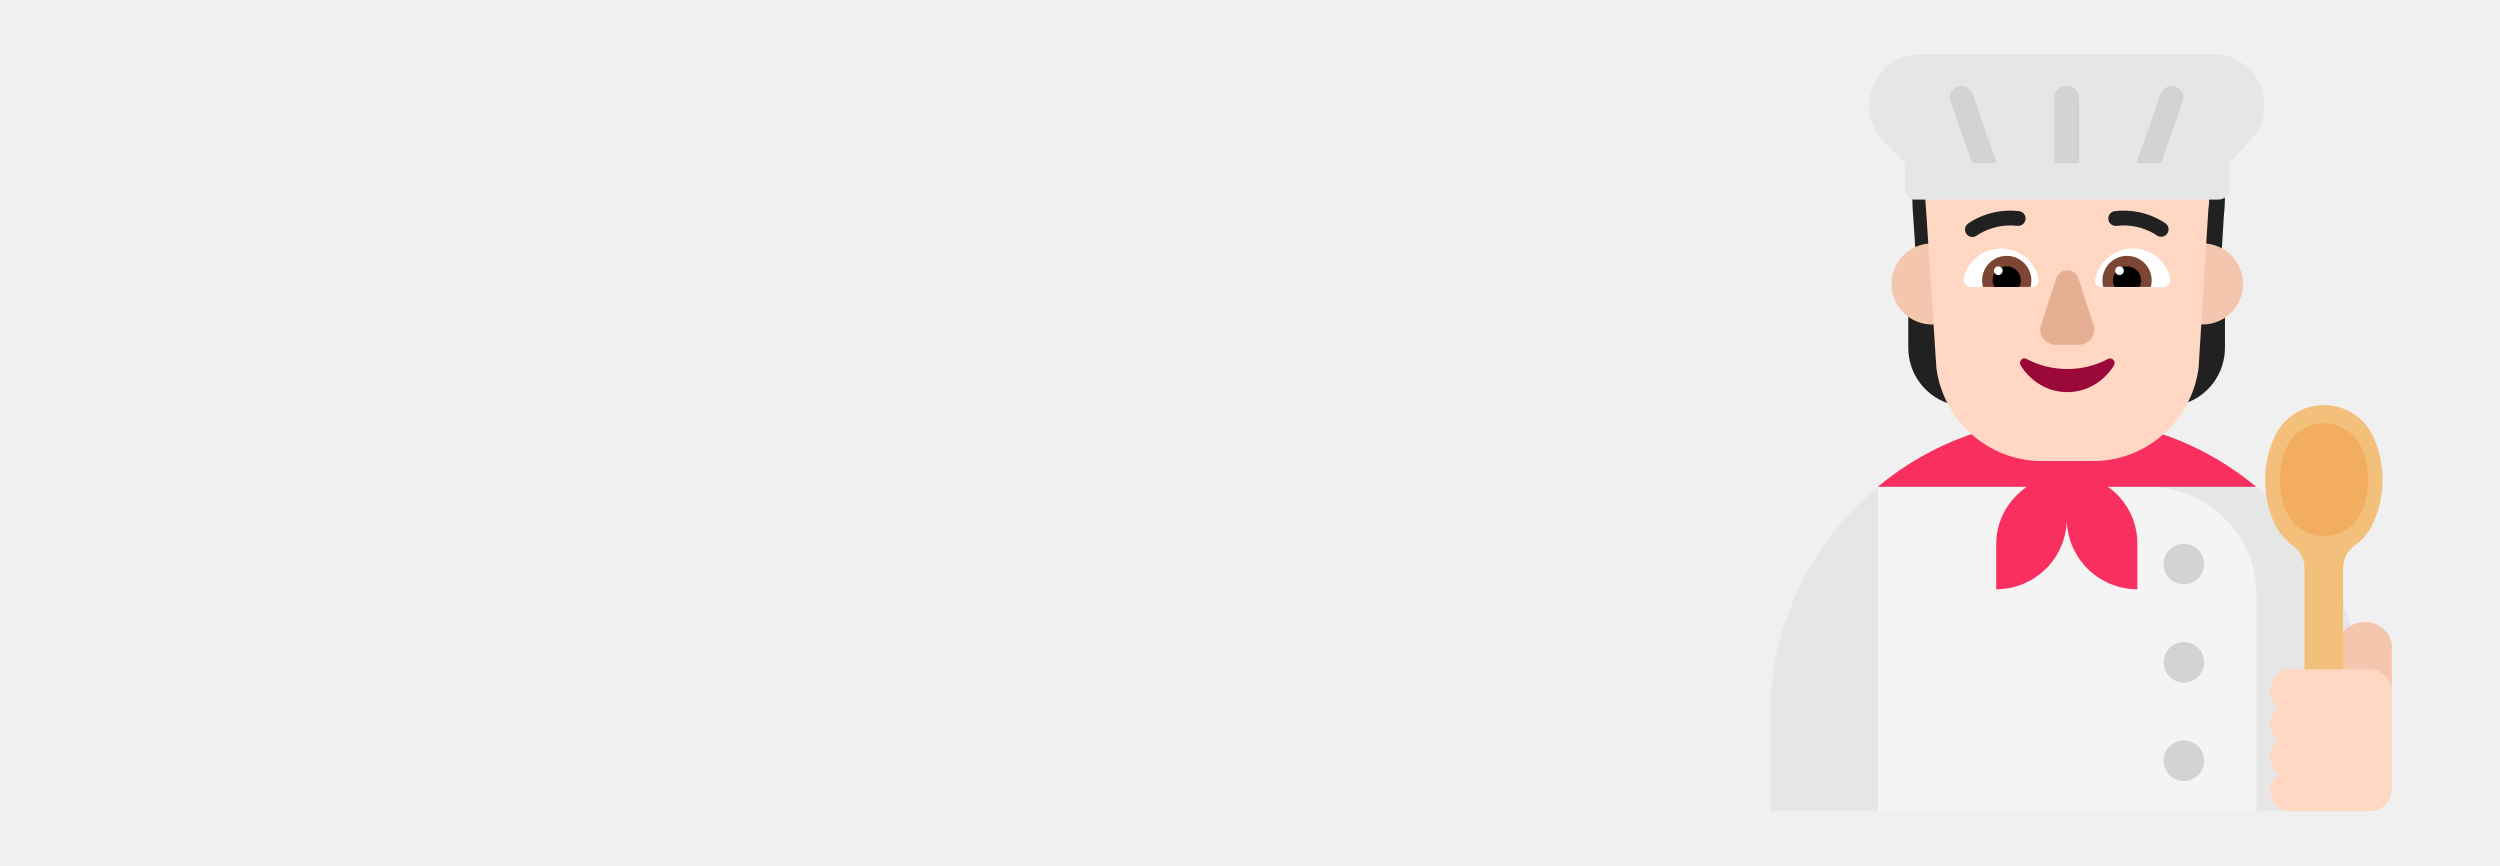
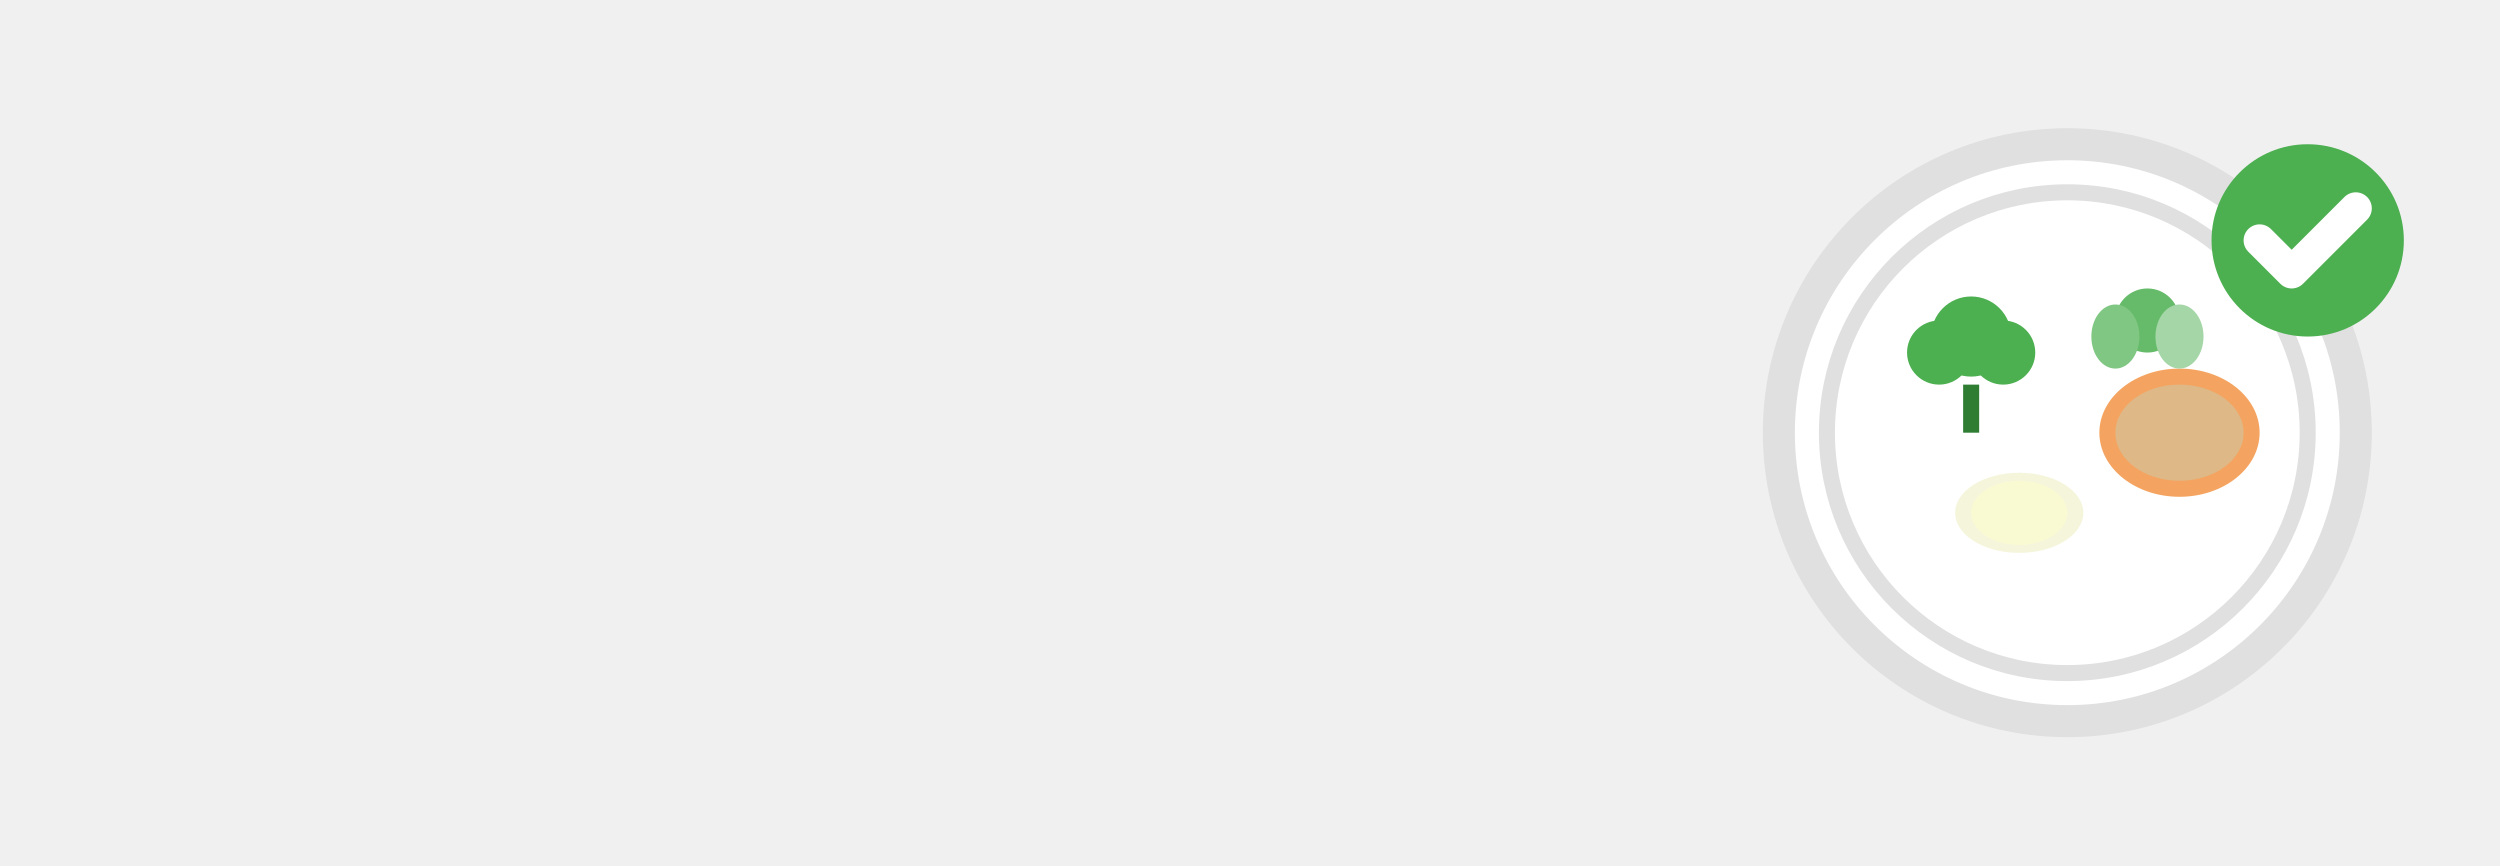
<svg xmlns="http://www.w3.org/2000/svg" width="156" height="54" viewBox="0 0 156 54" fill="none">
-   <path d="M140.779 30.375L136.594 29.531L134.063 30.375L137.438 38.812L140.812 50.625H147.562V44.715C147.562 38.942 144.906 33.779 140.779 30.375ZM117.188 50.625L120.563 40.5L117.188 30.375C115.075 32.12 113.375 34.311 112.208 36.79C111.041 39.269 110.437 41.975 110.438 44.715V50.625H117.188Z" fill="#E6E6E6" />
-   <path d="M117.188 30.375L125.625 28.688L134.062 30.375C137.736 30.375 140.812 33.406 140.812 37.13V50.625H117.188V30.375Z" fill="#F4F4F4" />
-   <path d="M140.785 30.375H131.531C132.106 30.777 132.574 31.312 132.895 31.936C133.215 32.559 133.379 33.252 133.371 33.953V36.771C132.204 36.771 131.086 36.308 130.26 35.484C129.434 34.661 128.969 33.543 128.966 32.377C128.964 33.543 128.498 34.661 127.673 35.484C126.847 36.308 125.728 36.771 124.562 36.771V33.953C124.562 32.459 125.33 31.172 126.469 30.375H117.188L117.193 30.358C120.499 27.608 124.665 26.103 128.966 26.106C133.46 26.106 137.579 27.709 140.785 30.375Z" fill="#F92F60" />
-   <path d="M124.729 26.257V21.431H133.184V26.257L136.373 25.16C137.858 24.654 138.837 23.253 138.837 21.701V17.145L138.543 17.15L138.769 13.449C138.837 12.875 138.854 12.302 138.803 11.728L138.685 10.31H119.498L119.363 11.728C119.312 12.302 119.329 12.875 119.38 13.449L119.65 17.573L119.076 17.583V21.701C119.076 23.27 120.072 24.654 121.54 25.16L124.729 26.257Z" fill="#212121" />
-   <path d="M123.094 17.719C123.094 18.051 123.028 18.38 122.901 18.687C122.774 18.994 122.587 19.274 122.352 19.509C122.117 19.744 121.838 19.93 121.531 20.057C121.224 20.184 120.895 20.25 120.562 20.25C120.23 20.25 119.901 20.184 119.594 20.057C119.287 19.93 119.008 19.744 118.773 19.509C118.538 19.274 118.351 18.994 118.224 18.687C118.097 18.38 118.031 18.051 118.031 17.719C118.031 17.047 118.298 16.404 118.773 15.929C119.247 15.454 119.891 15.188 120.562 15.188C121.234 15.188 121.878 15.454 122.352 15.929C122.827 16.404 123.094 17.047 123.094 17.719ZM139.969 17.719C139.969 18.39 139.702 19.034 139.227 19.509C138.753 19.983 138.109 20.25 137.438 20.25C136.766 20.25 136.122 19.983 135.648 19.509C135.173 19.034 134.906 18.39 134.906 17.719C134.906 17.047 135.173 16.404 135.648 15.929C136.122 15.454 136.766 15.188 137.438 15.188C138.109 15.188 138.753 15.454 139.227 15.929C139.702 16.404 139.969 17.047 139.969 17.719Z" fill="#F4C6AD" />
-   <path d="M130.875 5.146H127.112C122.895 5.146 119.704 8.71 120.19 13.14L120.829 22.95C121.265 26.277 124.088 28.771 127.414 28.771H130.607C133.933 28.771 136.756 26.277 137.193 22.95L137.797 13.14C138.352 8.915 135.109 5.146 130.875 5.146Z" fill="#FFD7C2" />
-   <path d="M129 23.027C128.072 23.027 127.194 22.791 126.455 22.396C126.197 22.253 125.939 22.558 126.094 22.81C126.713 23.802 127.78 24.468 129 24.468C130.221 24.468 131.288 23.802 131.907 22.811C132.063 22.558 131.787 22.271 131.546 22.396C130.762 22.813 129.887 23.029 129 23.027Z" fill="#990838" />
-   <path d="M122.714 14.61C122.871 14.812 123.16 14.846 123.36 14.693L123.522 14.586C124.238 14.169 125.07 13.996 125.893 14.094C126.013 14.104 126.132 14.068 126.225 13.992C126.319 13.916 126.379 13.806 126.393 13.687C126.407 13.568 126.374 13.447 126.301 13.352C126.228 13.257 126.12 13.193 126.001 13.176C124.976 13.053 123.939 13.27 123.048 13.793C122.969 13.841 122.892 13.891 122.817 13.945L122.802 13.955L122.797 13.959L122.795 13.96C122.747 13.998 122.707 14.044 122.677 14.097C122.647 14.15 122.627 14.208 122.62 14.268C122.612 14.329 122.617 14.39 122.633 14.449C122.649 14.507 122.677 14.562 122.714 14.61ZM135.156 13.959L135.158 13.962C135.247 14.04 135.304 14.148 135.316 14.266C135.327 14.384 135.293 14.502 135.221 14.596C135.148 14.689 135.042 14.752 134.925 14.769C134.807 14.787 134.688 14.759 134.591 14.691L134.43 14.586C133.715 14.169 132.882 13.996 132.059 14.094C131.94 14.104 131.821 14.068 131.727 13.992C131.634 13.916 131.574 13.806 131.56 13.687C131.546 13.568 131.579 13.447 131.652 13.352C131.725 13.257 131.833 13.193 131.951 13.176C132.977 13.053 134.014 13.27 134.905 13.793C134.983 13.838 135.043 13.877 135.085 13.908L135.149 13.955L135.156 13.959Z" fill="#212121" />
-   <path d="M122.538 17.33C122.791 16.284 123.736 15.508 124.867 15.508C126.031 15.508 127.01 16.335 127.212 17.431C127.225 17.489 127.225 17.549 127.211 17.606C127.197 17.663 127.171 17.717 127.133 17.762C127.096 17.808 127.049 17.844 126.995 17.869C126.941 17.893 126.883 17.905 126.824 17.904H122.993C122.69 17.904 122.453 17.617 122.538 17.33ZM135.413 17.33C135.285 16.798 134.978 16.327 134.544 15.994C134.11 15.661 133.575 15.487 133.028 15.501C132.482 15.514 131.956 15.715 131.539 16.07C131.123 16.424 130.84 16.911 130.739 17.448C130.688 17.701 130.874 17.921 131.127 17.921H134.958C135.262 17.921 135.481 17.634 135.413 17.33Z" fill="white" />
-   <path d="M123.684 17.499C123.684 16.655 124.375 15.964 125.219 15.964C125.455 15.964 125.688 16.019 125.9 16.124C126.112 16.228 126.296 16.381 126.44 16.568C126.583 16.756 126.682 16.974 126.728 17.205C126.774 17.437 126.766 17.676 126.704 17.904H123.734C123.701 17.772 123.684 17.636 123.684 17.499ZM134.264 17.499C134.264 16.655 133.572 15.964 132.729 15.964C132.492 15.964 132.259 16.019 132.048 16.124C131.836 16.228 131.651 16.381 131.508 16.568C131.364 16.756 131.266 16.974 131.22 17.205C131.174 17.437 131.182 17.676 131.244 17.904H134.214C134.247 17.769 134.264 17.634 134.264 17.499Z" fill="#7D4533" />
-   <path d="M125.22 16.622C125.371 16.62 125.52 16.658 125.652 16.732C125.784 16.806 125.895 16.913 125.974 17.042C126.052 17.171 126.095 17.319 126.099 17.47C126.103 17.622 126.067 17.771 125.996 17.905H124.443C124.372 17.771 124.336 17.622 124.34 17.47C124.344 17.319 124.387 17.171 124.466 17.042C124.544 16.913 124.655 16.806 124.787 16.732C124.919 16.658 125.068 16.62 125.22 16.622ZM132.729 16.622C132.578 16.62 132.429 16.658 132.296 16.732C132.164 16.806 132.053 16.913 131.975 17.042C131.897 17.171 131.853 17.319 131.85 17.47C131.846 17.622 131.881 17.771 131.953 17.905H133.505C133.573 17.787 133.606 17.651 133.606 17.5C133.606 17.01 133.218 16.622 132.729 16.622Z" fill="black" />
-   <path d="M124.966 16.892C124.966 16.964 124.937 17.032 124.887 17.083C124.836 17.134 124.767 17.162 124.696 17.162C124.624 17.162 124.555 17.134 124.505 17.083C124.454 17.032 124.426 16.964 124.426 16.892C124.426 16.82 124.454 16.752 124.505 16.701C124.555 16.651 124.624 16.622 124.696 16.622C124.767 16.622 124.836 16.651 124.887 16.701C124.937 16.752 124.966 16.82 124.966 16.892ZM132.526 16.892C132.526 16.964 132.497 17.032 132.447 17.083C132.396 17.134 132.327 17.162 132.256 17.162C132.184 17.162 132.115 17.134 132.065 17.083C132.014 17.032 131.986 16.964 131.986 16.892C131.986 16.82 132.014 16.752 132.065 16.701C132.115 16.651 132.184 16.622 132.256 16.622C132.327 16.622 132.396 16.651 132.447 16.701C132.497 16.752 132.526 16.82 132.526 16.892Z" fill="white" />
-   <path d="M128.315 17.354L127.358 20.307C127.161 20.911 127.628 21.515 128.296 21.515H129.704C130.37 21.515 130.839 20.911 130.642 20.307L129.685 17.354C129.488 16.714 128.531 16.714 128.315 17.354Z" fill="#E5AF93" />
-   <path d="M119.836 3.375H138.095C140.946 3.375 142.364 6.817 140.356 8.826L139.124 10.125V11.812C139.141 12.15 138.786 12.454 138.449 12.454H119.465C119.127 12.454 118.874 12.15 118.874 11.812V10.125L117.575 8.826C115.566 6.817 116.984 3.375 119.836 3.375Z" fill="#E6E6E6" />
-   <path d="M128.19 10.175V6.125C128.19 5.704 128.527 5.349 128.966 5.349C129.388 5.349 129.742 5.687 129.742 6.125V10.175H128.19ZM124.595 10.175H123.06L121.71 6.328C121.541 5.855 121.895 5.366 122.401 5.366C122.705 5.366 122.992 5.569 123.093 5.855L124.595 10.175ZM133.32 10.175H134.855L136.205 6.328C136.374 5.855 136.02 5.366 135.513 5.366C135.21 5.366 134.923 5.569 134.821 5.855L133.32 10.175ZM136.273 36.467C136.608 36.467 136.93 36.333 137.168 36.096C137.405 35.859 137.538 35.537 137.538 35.201C137.538 34.865 137.405 34.543 137.168 34.306C136.93 34.069 136.608 33.935 136.273 33.935C135.937 33.935 135.615 34.069 135.378 34.306C135.14 34.543 135.007 34.865 135.007 35.201C135.007 35.537 135.14 35.859 135.378 36.096C135.615 36.333 135.937 36.467 136.273 36.467ZM136.273 42.592C136.608 42.592 136.93 42.459 137.168 42.222C137.405 41.984 137.538 41.662 137.538 41.327C137.538 40.991 137.405 40.669 137.168 40.432C136.93 40.194 136.608 40.061 136.273 40.061C135.937 40.061 135.615 40.194 135.378 40.432C135.14 40.669 135.007 40.991 135.007 41.327C135.007 41.662 135.14 41.984 135.378 42.222C135.615 42.459 135.937 42.592 136.273 42.592ZM136.273 48.735C136.608 48.735 136.93 48.601 137.168 48.364C137.405 48.127 137.538 47.805 137.538 47.469C137.538 47.133 137.405 46.812 137.168 46.574C136.93 46.337 136.608 46.203 136.273 46.203C135.937 46.203 135.615 46.337 135.378 46.574C135.14 46.812 135.007 47.133 135.007 47.469C135.007 47.805 135.14 48.127 135.378 48.364C135.615 48.601 135.937 48.735 136.273 48.735Z" fill="#D3D3D3" />
-   <path d="M147.562 38.812C148.491 38.812 149.25 39.504 149.25 40.352V43.875H145.875V40.352C145.892 39.504 146.634 38.812 147.562 38.812Z" fill="#F4C6AD" />
-   <path d="M148.101 27.27C147.834 26.675 147.4 26.171 146.852 25.817C146.304 25.464 145.665 25.277 145.013 25.279C144.361 25.277 143.722 25.464 143.174 25.817C142.626 26.171 142.192 26.675 141.925 27.27C141.541 28.116 141.343 29.033 141.343 29.962C141.343 30.89 141.541 31.808 141.925 32.653C142.178 33.21 142.583 33.683 143.056 34.037C143.511 34.358 143.798 34.881 143.798 35.454V47.199C143.798 47.858 144.321 48.431 144.979 48.448C145.654 48.465 146.211 47.908 146.211 47.233V35.438C146.211 34.881 146.498 34.358 146.954 34.02C147.443 33.683 147.831 33.21 148.084 32.636C148.861 30.932 148.861 28.974 148.101 27.27Z" fill="#F3C07B" />
-   <path d="M145.015 26.409C144.002 26.409 143.091 27 142.686 27.911C142.112 29.194 142.112 30.679 142.686 31.961C143.091 32.872 144.002 33.463 145.015 33.463C146.027 33.463 146.939 32.872 147.344 31.961C147.917 30.679 147.917 29.194 147.344 27.911C146.922 27 146.011 26.409 145.015 26.409Z" fill="#F3AD61" />
-   <path d="M141.673 43.031C141.687 42.356 142.225 41.766 142.855 41.766H147.912C148.651 41.766 149.25 42.424 149.25 43.234V49.157C149.25 49.967 148.651 50.625 147.912 50.625H142.855C142.225 50.625 141.687 50.102 141.673 49.41C141.661 49.2 141.701 48.989 141.789 48.798C141.878 48.607 142.012 48.44 142.18 48.313C142.014 48.195 141.879 48.037 141.788 47.855C141.697 47.673 141.652 47.471 141.657 47.267C141.657 46.828 141.873 46.44 142.18 46.221C142.014 46.102 141.879 45.945 141.788 45.763C141.697 45.58 141.652 45.378 141.657 45.174C141.657 44.736 141.873 44.347 142.18 44.128C142.015 43.998 141.883 43.831 141.795 43.64C141.707 43.45 141.666 43.241 141.673 43.031Z" fill="#FFD7C2" />
+   <g transform="translate(102, 0)">
+     <circle cx="27" cy="27" r="18" fill="#FFFFFF" stroke="#E0E0E0" stroke-width="2" />
+     <circle cx="27" cy="27" r="15" fill="none" stroke="#E0E0E0" stroke-width="1" />
+     <ellipse cx="34" cy="27" rx="5" ry="4" fill="#F4A460" />
+     <ellipse cx="34" cy="27" rx="4" ry="3" fill="#DEB887" />
+     <circle cx="21" cy="21" r="2.5" fill="#4CAF50" />
+     <circle cx="19" cy="22" r="2" fill="#4CAF50" />
+     <circle cx="23" cy="22" r="2" fill="#4CAF50" />
+     <rect x="20.5" y="24" width="1" height="3" fill="#2E7D32" />
+     <ellipse cx="24" cy="32" rx="4" ry="2.5" fill="#F5F5DC" />
+     <ellipse cx="24" cy="32" rx="3" ry="2" fill="#FAFAD2" />
+     <circle cx="32" cy="20" r="2" fill="#66BB6A" />
+     <ellipse cx="30" cy="21" rx="1.5" ry="2" fill="#81C784" />
+     <ellipse cx="34" cy="21" rx="1.5" ry="2" fill="#A5D6A7" />
+     <circle cx="42" cy="15" r="6" fill="#4CAF50" />
+     <path d="M39 15L41 17L45 13" stroke="white" stroke-width="2" stroke-linecap="round" stroke-linejoin="round" fill="none" />
+   </g>
</svg>
